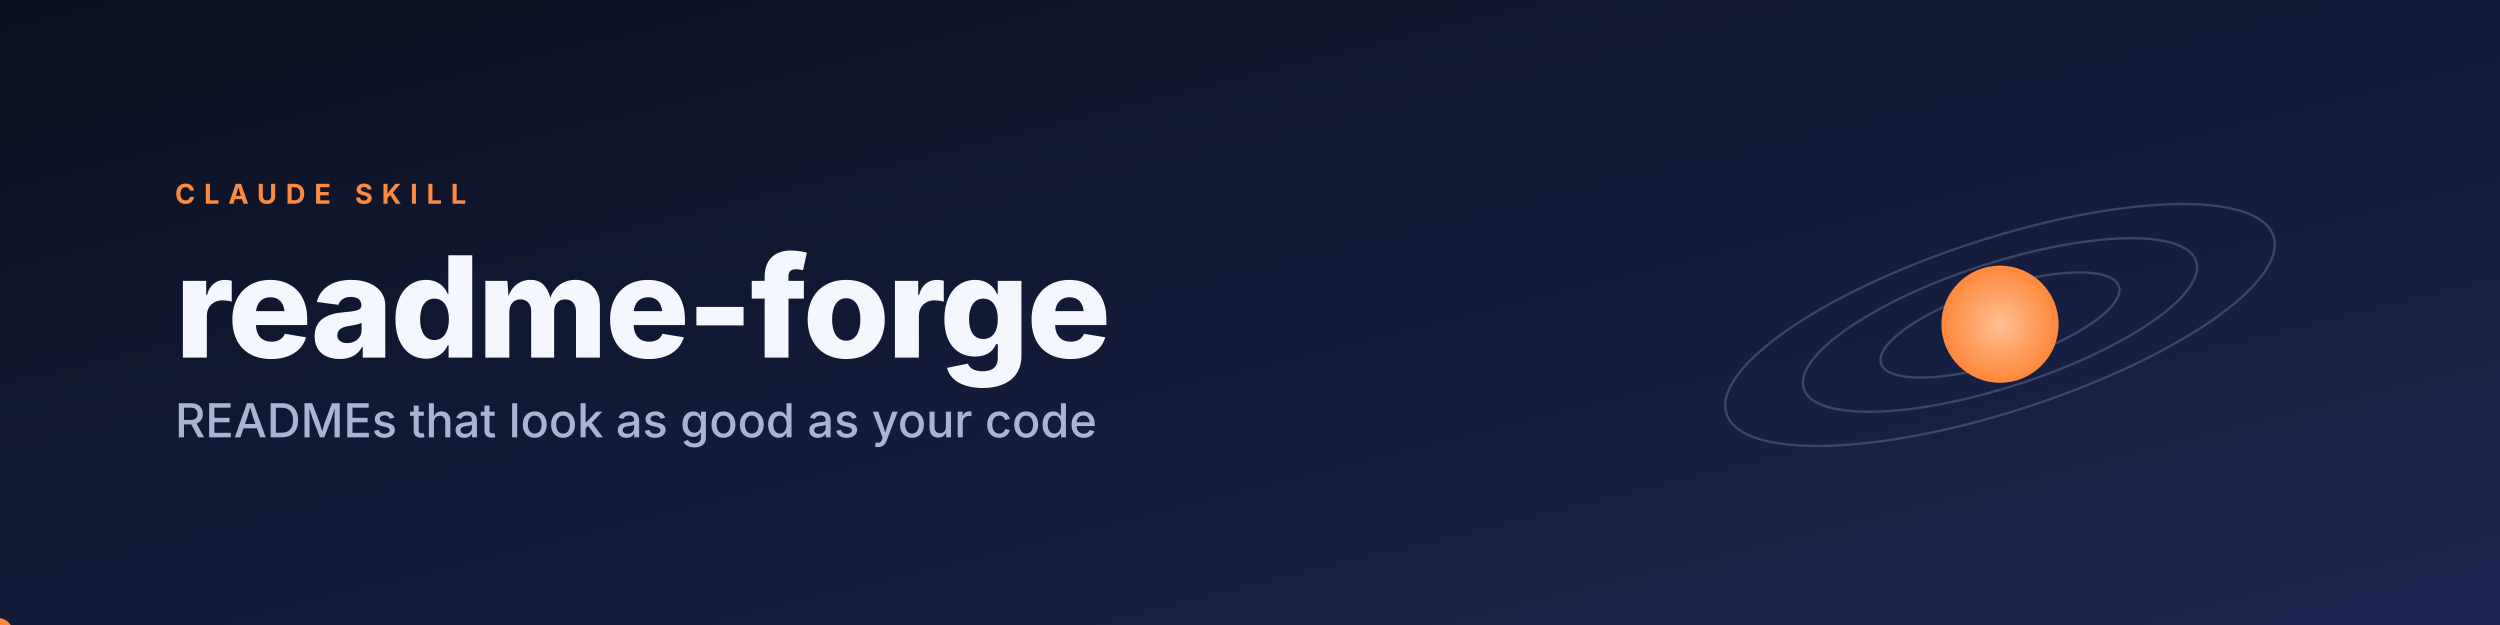
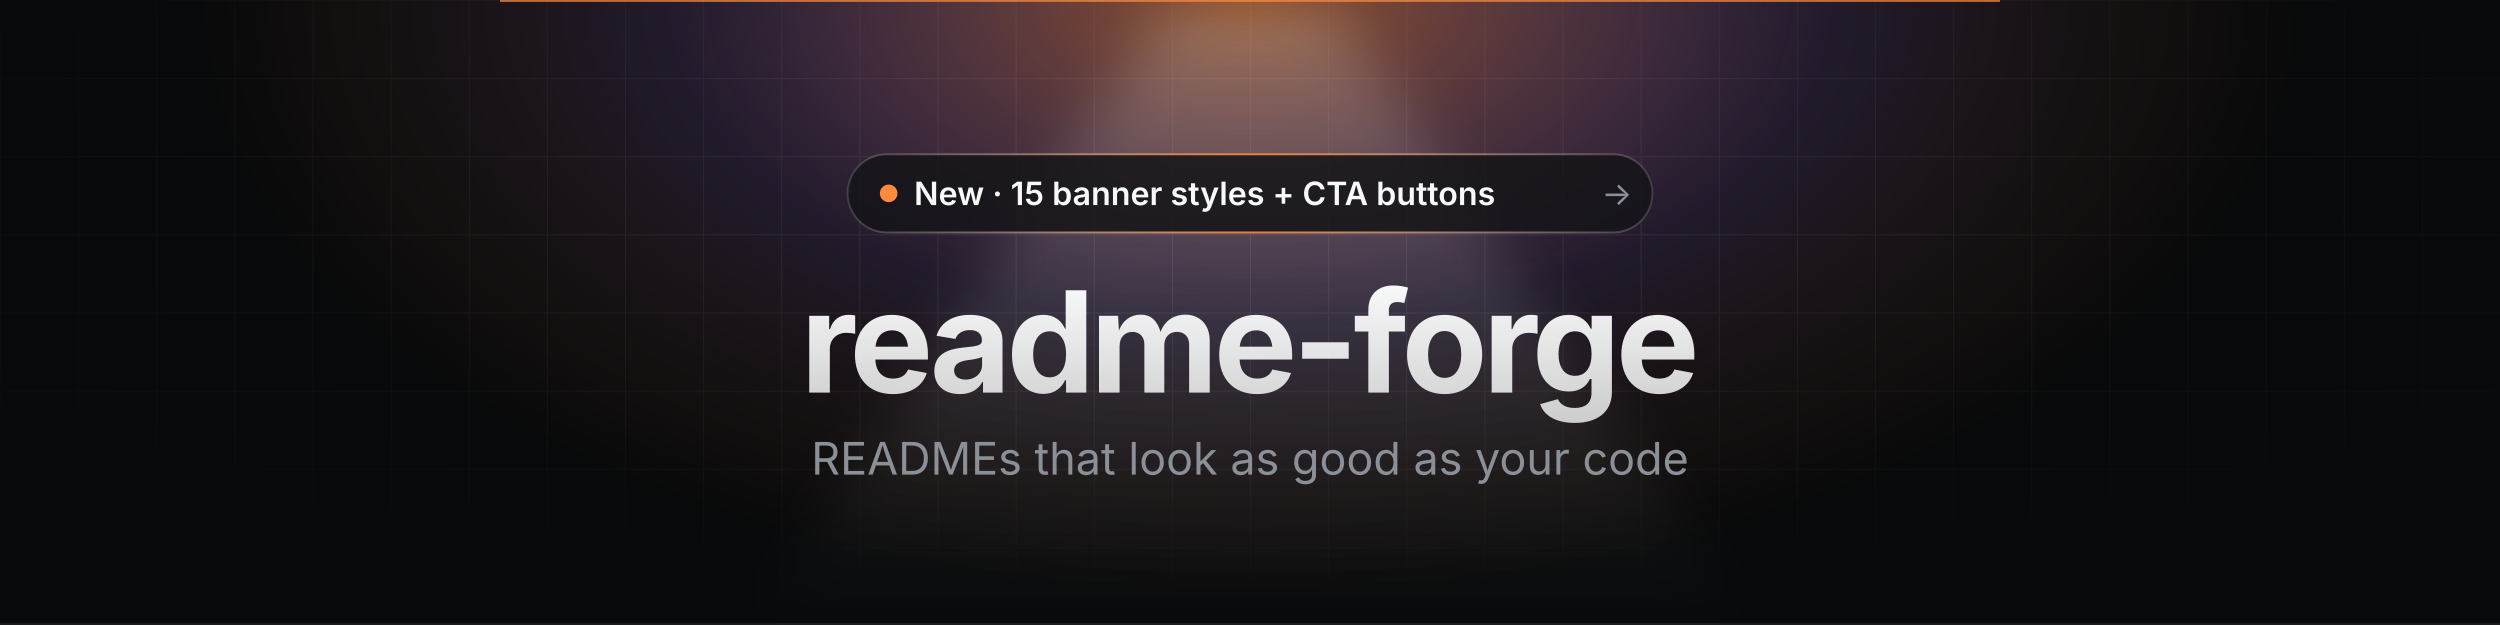
<svg xmlns="http://www.w3.org/2000/svg" width="1280" height="320" viewBox="0 0 1280 320" role="img" aria-labelledby="t">
-   <style>@keyframes pulse{from{transform:scale(1);opacity:.6}to{transform:scale(2.2);opacity:0}}.pulse{transform-box:fill-box;transform-origin:center;animation:pulse 3s ease-out infinite}@media (prefers-reduced-motion: reduce){*{animation:none!important}}</style>
+   <style>@keyframes breathe{0%,100%{opacity:1}50%{opacity:.72}}.beam{animation:breathe 7s ease-in-out infinite}@media (prefers-reduced-motion: reduce){*{animation:none!important}}</style>
  <defs>
-     <linearGradient id="bg" x1="0" y1="0" x2="1" y2="1">
-       <stop offset="0" stop-color="#0B1020" />
-       <stop offset="1" stop-color="#1B2550" />
+     <pattern id="grid" width="40" height="40" patternUnits="userSpaceOnUse">
+       <path d="M 40 0 L 0 0 0 40" fill="none" stroke="#FFFFFF" stroke-opacity="0.09" stroke-width="1" />
+     </pattern>
+     <radialGradient id="fade" cx=".5" cy=".35" r=".62">
+       <stop offset="0" stop-color="#fff" />
+       <stop offset="1" stop-color="#fff" stop-opacity="0" />
+     </radialGradient>
+     <mask id="gm">
+       <rect width="1280" height="320" fill="url(#fade)" />
+     </mask>
+     <radialGradient id="glow" cx=".5" cy=".5" r=".5">
+       <stop offset="0" stop-color="#FF8A3D" stop-opacity="0.55" />
+       <stop offset=".55" stop-color="#C084FC" stop-opacity="0.14" />
+       <stop offset="1" stop-color="#FF8A3D" stop-opacity="0" />
+     </radialGradient>
+     <linearGradient id="cone" x1="0" y1="0" x2="0" y2="1">
+       <stop offset="0" stop-color="#F7F8F8" stop-opacity="0.2" />
+       <stop offset="1" stop-color="#F7F8F8" stop-opacity="0" />
    </linearGradient>
-     <radialGradient id="core">
-       <stop offset="0" stop-color="#FFBE94" />
-       <stop offset="1" stop-color="#FF8A3D" />
-     </radialGradient>
-     <path id="o0" d="M 960.0 166.4 a 64.0 19.2 0 1 0 128.0 0 a 64.0 19.2 0 1 0 -128.0 0" />
-     <path id="o1" d="M 918.4 166.4 a 105.6 31.7 0 1 0 211.2 0 a 105.6 31.7 0 1 0 -211.2 0" />
-     <path id="o2" d="M 876.8 166.4 a 147.2 44.2 0 1 0 294.4 0 a 147.2 44.2 0 1 0 -294.4 0" />
+     <filter id="soft">
+       <feGaussianBlur stdDeviation="14" />
+     </filter>
+     <linearGradient id="pillb" x1="0" x2="1">
+       <stop offset="0" stop-color="#FFFFFF" stop-opacity=".14" />
+       <stop offset=".5" stop-color="#FF8A3D" stop-opacity=".9" />
+       <stop offset="1" stop-color="#FFFFFF" stop-opacity=".14" />
+       <animateTransform attributeName="gradientTransform" type="translate" values="-1 0;1 0" dur="4s" repeatCount="indefinite" />
+     </linearGradient>
+     <linearGradient id="tgrad" x1="0" y1="0" x2="0" y2="1">
+       <stop offset="0" stop-color="#F7F8F8" />
+       <stop offset="1" stop-color="#F7F8F8" stop-opacity="0.8" />
+     </linearGradient>
  </defs>
-   <rect width="1280" height="320" rx="0" fill="url(#bg)" />
-   <use href="#o0" fill="none" stroke="#F5F7FF" stroke-opacity=".18" stroke-width="1.2" transform="rotate(-18 1024.0 166.4)" />
-   <use href="#o1" fill="none" stroke="#F5F7FF" stroke-opacity=".18" stroke-width="1.2" transform="rotate(-18 1024.0 166.4)" />
-   <use href="#o2" fill="none" stroke="#F5F7FF" stroke-opacity=".18" stroke-width="1.2" transform="rotate(-18 1024.0 166.4)" />
-   <circle cx="1024" cy="166" r="29" fill="url(#core)" />
-   <circle class="pulse" cx="1024" cy="166" r="29" fill="none" stroke="#FF8A3D" stroke-width="2" />
-   <g transform="rotate(-18 1024.0 166.4)">
-     <circle r="5.0" fill="#FF5D8F">
-       <animateMotion dur="7s" repeatCount="indefinite" rotate="0">
-         <mpath href="#o0" />
-       </animateMotion>
-       <animate attributeName="r" values="3.5;6.2;3.5" keyTimes="0;.5;1" dur="7s" repeatCount="indefinite" />
-     </circle>
-   </g>
-   <g transform="rotate(-18 1024.0 166.4)">
-     <circle r="6.6" fill="#7C5CFF">
-       <animateMotion dur="11s" repeatCount="indefinite" rotate="0">
-         <mpath href="#o1" />
-       </animateMotion>
-       <animate attributeName="r" values="4.6;8.2;4.6" keyTimes="0;.5;1" dur="11s" repeatCount="indefinite" />
-     </circle>
-   </g>
-   <g transform="rotate(-18 1024.0 166.4)">
-     <circle r="8.2" fill="#FF8A3D">
-       <animateMotion dur="16s" repeatCount="indefinite" rotate="0">
-         <mpath href="#o2" />
-       </animateMotion>
-       <animate attributeName="r" values="5.7;10.2;5.7" keyTimes="0;.5;1" dur="16s" repeatCount="indefinite" />
-     </circle>
-   </g>
-   <text class="tag fade d1" x="89.6" y="104.3" text-anchor="start" font-family="'Segoe UI', -apple-system, BlinkMacSystemFont, 'Helvetica Neue', Inter, Roboto, Arial, sans-serif" font-size="14" font-weight="700" letter-spacing="4.5" fill="#FF8A3D">CLAUDE SKILL</text>
-   <text class="title fade d2" x="89.6" y="183.1" text-anchor="start" font-family="'Segoe UI', -apple-system, BlinkMacSystemFont, 'Helvetica Neue', Inter, Roboto, Arial, sans-serif" font-size="72" font-weight="800" letter-spacing="-1.4" fill="#F5F7FF">readme-forge</text>
-   <text class="sub fade d3" x="89.6" y="223.9" text-anchor="start" font-family="'Segoe UI', -apple-system, BlinkMacSystemFont, 'Helvetica Neue', Inter, Roboto, Arial, sans-serif" font-size="24" font-weight="500" fill="#AAB3D1">READMEs that look as good as your code</text>
+   <rect width="1280" height="320" fill="#08090A" />
+   <rect width="1280" height="320" fill="url(#grid)" mask="url(#gm)" />
+   <ellipse class="beam" cx="640.0" cy="0" rx="538" ry="304" fill="url(#glow)" />
+   <polygon points="600.0,0 680.0,0 896,320 384,320" fill="url(#cone)" filter="url(#soft)" />
+   <rect x="256" y="0" width="768" height="1" fill="#FF8A3D" opacity=".7" />
+   <rect x="434" y="79" width="412" height="40" rx="20" fill="#141518" fill-opacity="0.85" stroke="url(#pillb)" stroke-width="1" />
+   <circle cx="455" cy="99" r="4.5" fill="#FF8A3D" />
+   <text x="468" y="105" font-family="'Segoe UI', -apple-system, BlinkMacSystemFont, 'Helvetica Neue', Inter, Roboto, Arial, sans-serif" font-size="16.5" font-weight="600" fill="#F7F8F8">New · 15 banner styles + CTA buttons</text>
+   <text x="820" y="105" font-family="'Segoe UI', -apple-system, BlinkMacSystemFont, 'Helvetica Neue', Inter, Roboto, Arial, sans-serif" font-size="16.5" fill="#8A8F98">→</text>
+   <text x="640.0" y="201" text-anchor="middle" font-family="'Segoe UI', -apple-system, BlinkMacSystemFont, 'Helvetica Neue', Inter, Roboto, Arial, sans-serif" font-size="72" font-weight="700" letter-spacing="-2.5" fill="url(#tgrad)">readme-forge</text>
+   <text x="640.0" y="243" text-anchor="middle" font-family="'Segoe UI', -apple-system, BlinkMacSystemFont, 'Helvetica Neue', Inter, Roboto, Arial, sans-serif" font-size="23" fill="#8A8F98">READMEs that look as good as your code</text>
+   <rect x="0" y="319" width="1280" height="1" fill="#FFFFFF" opacity="0.08" />
</svg>
